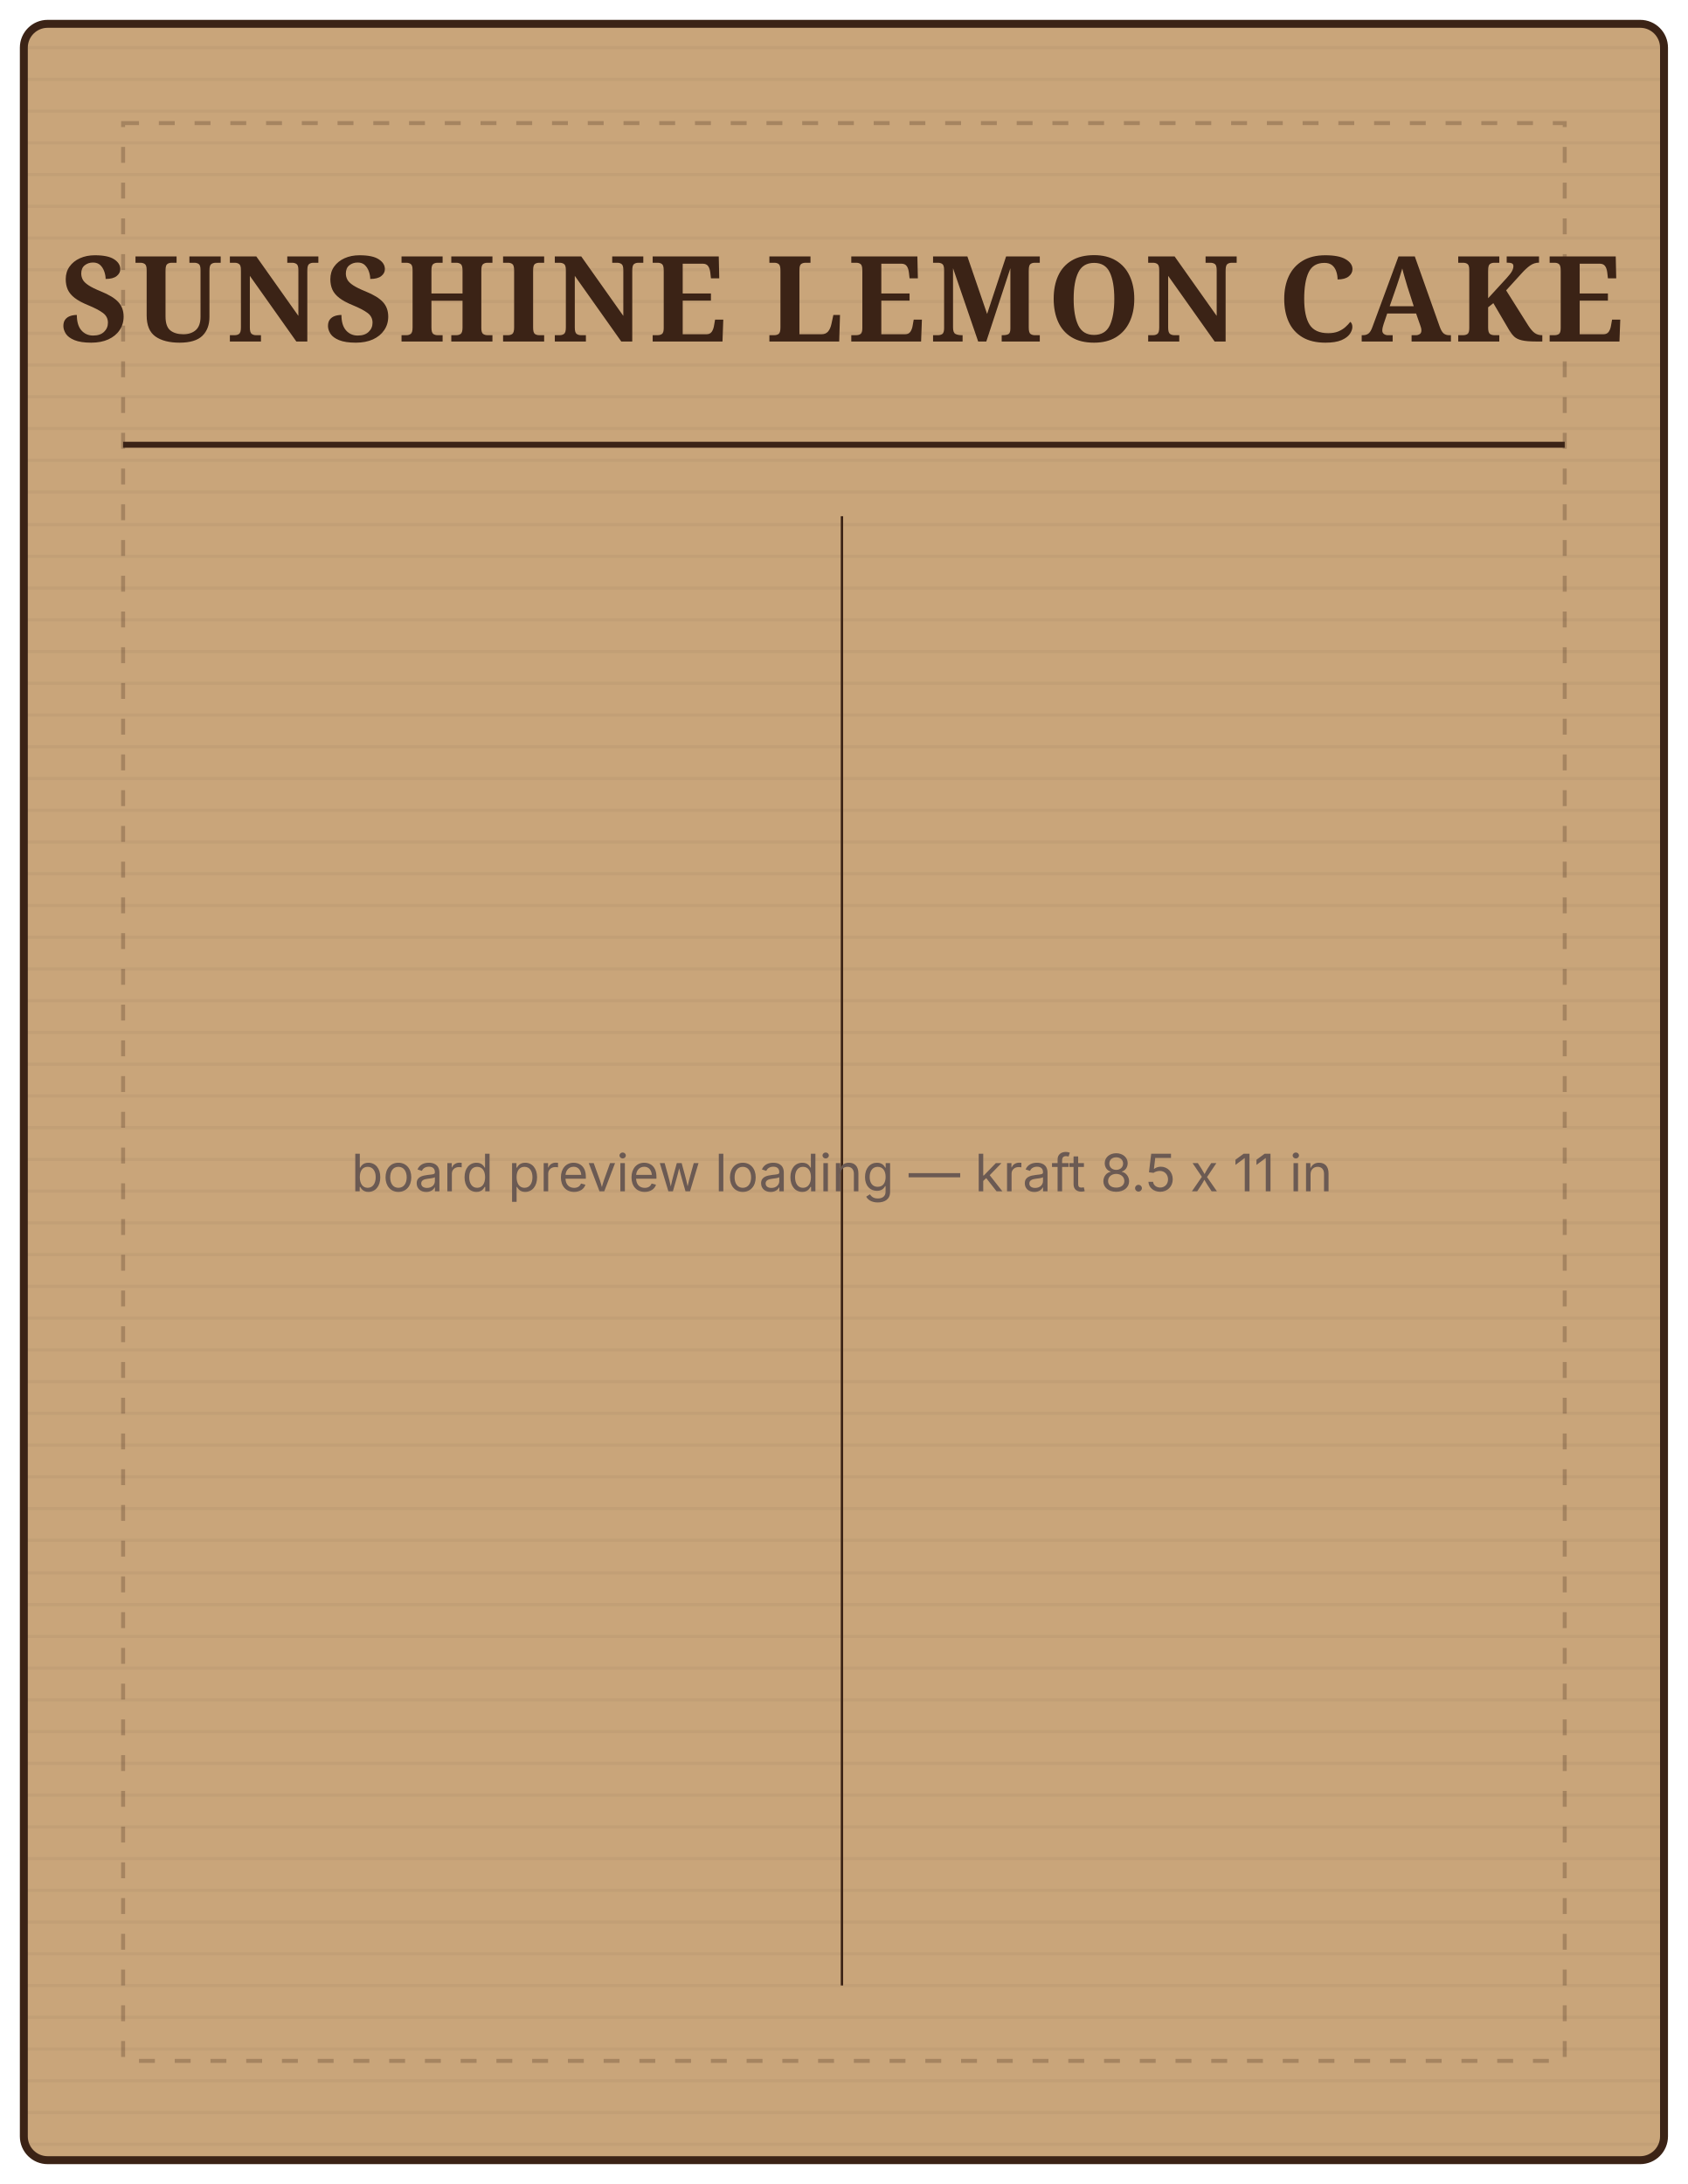
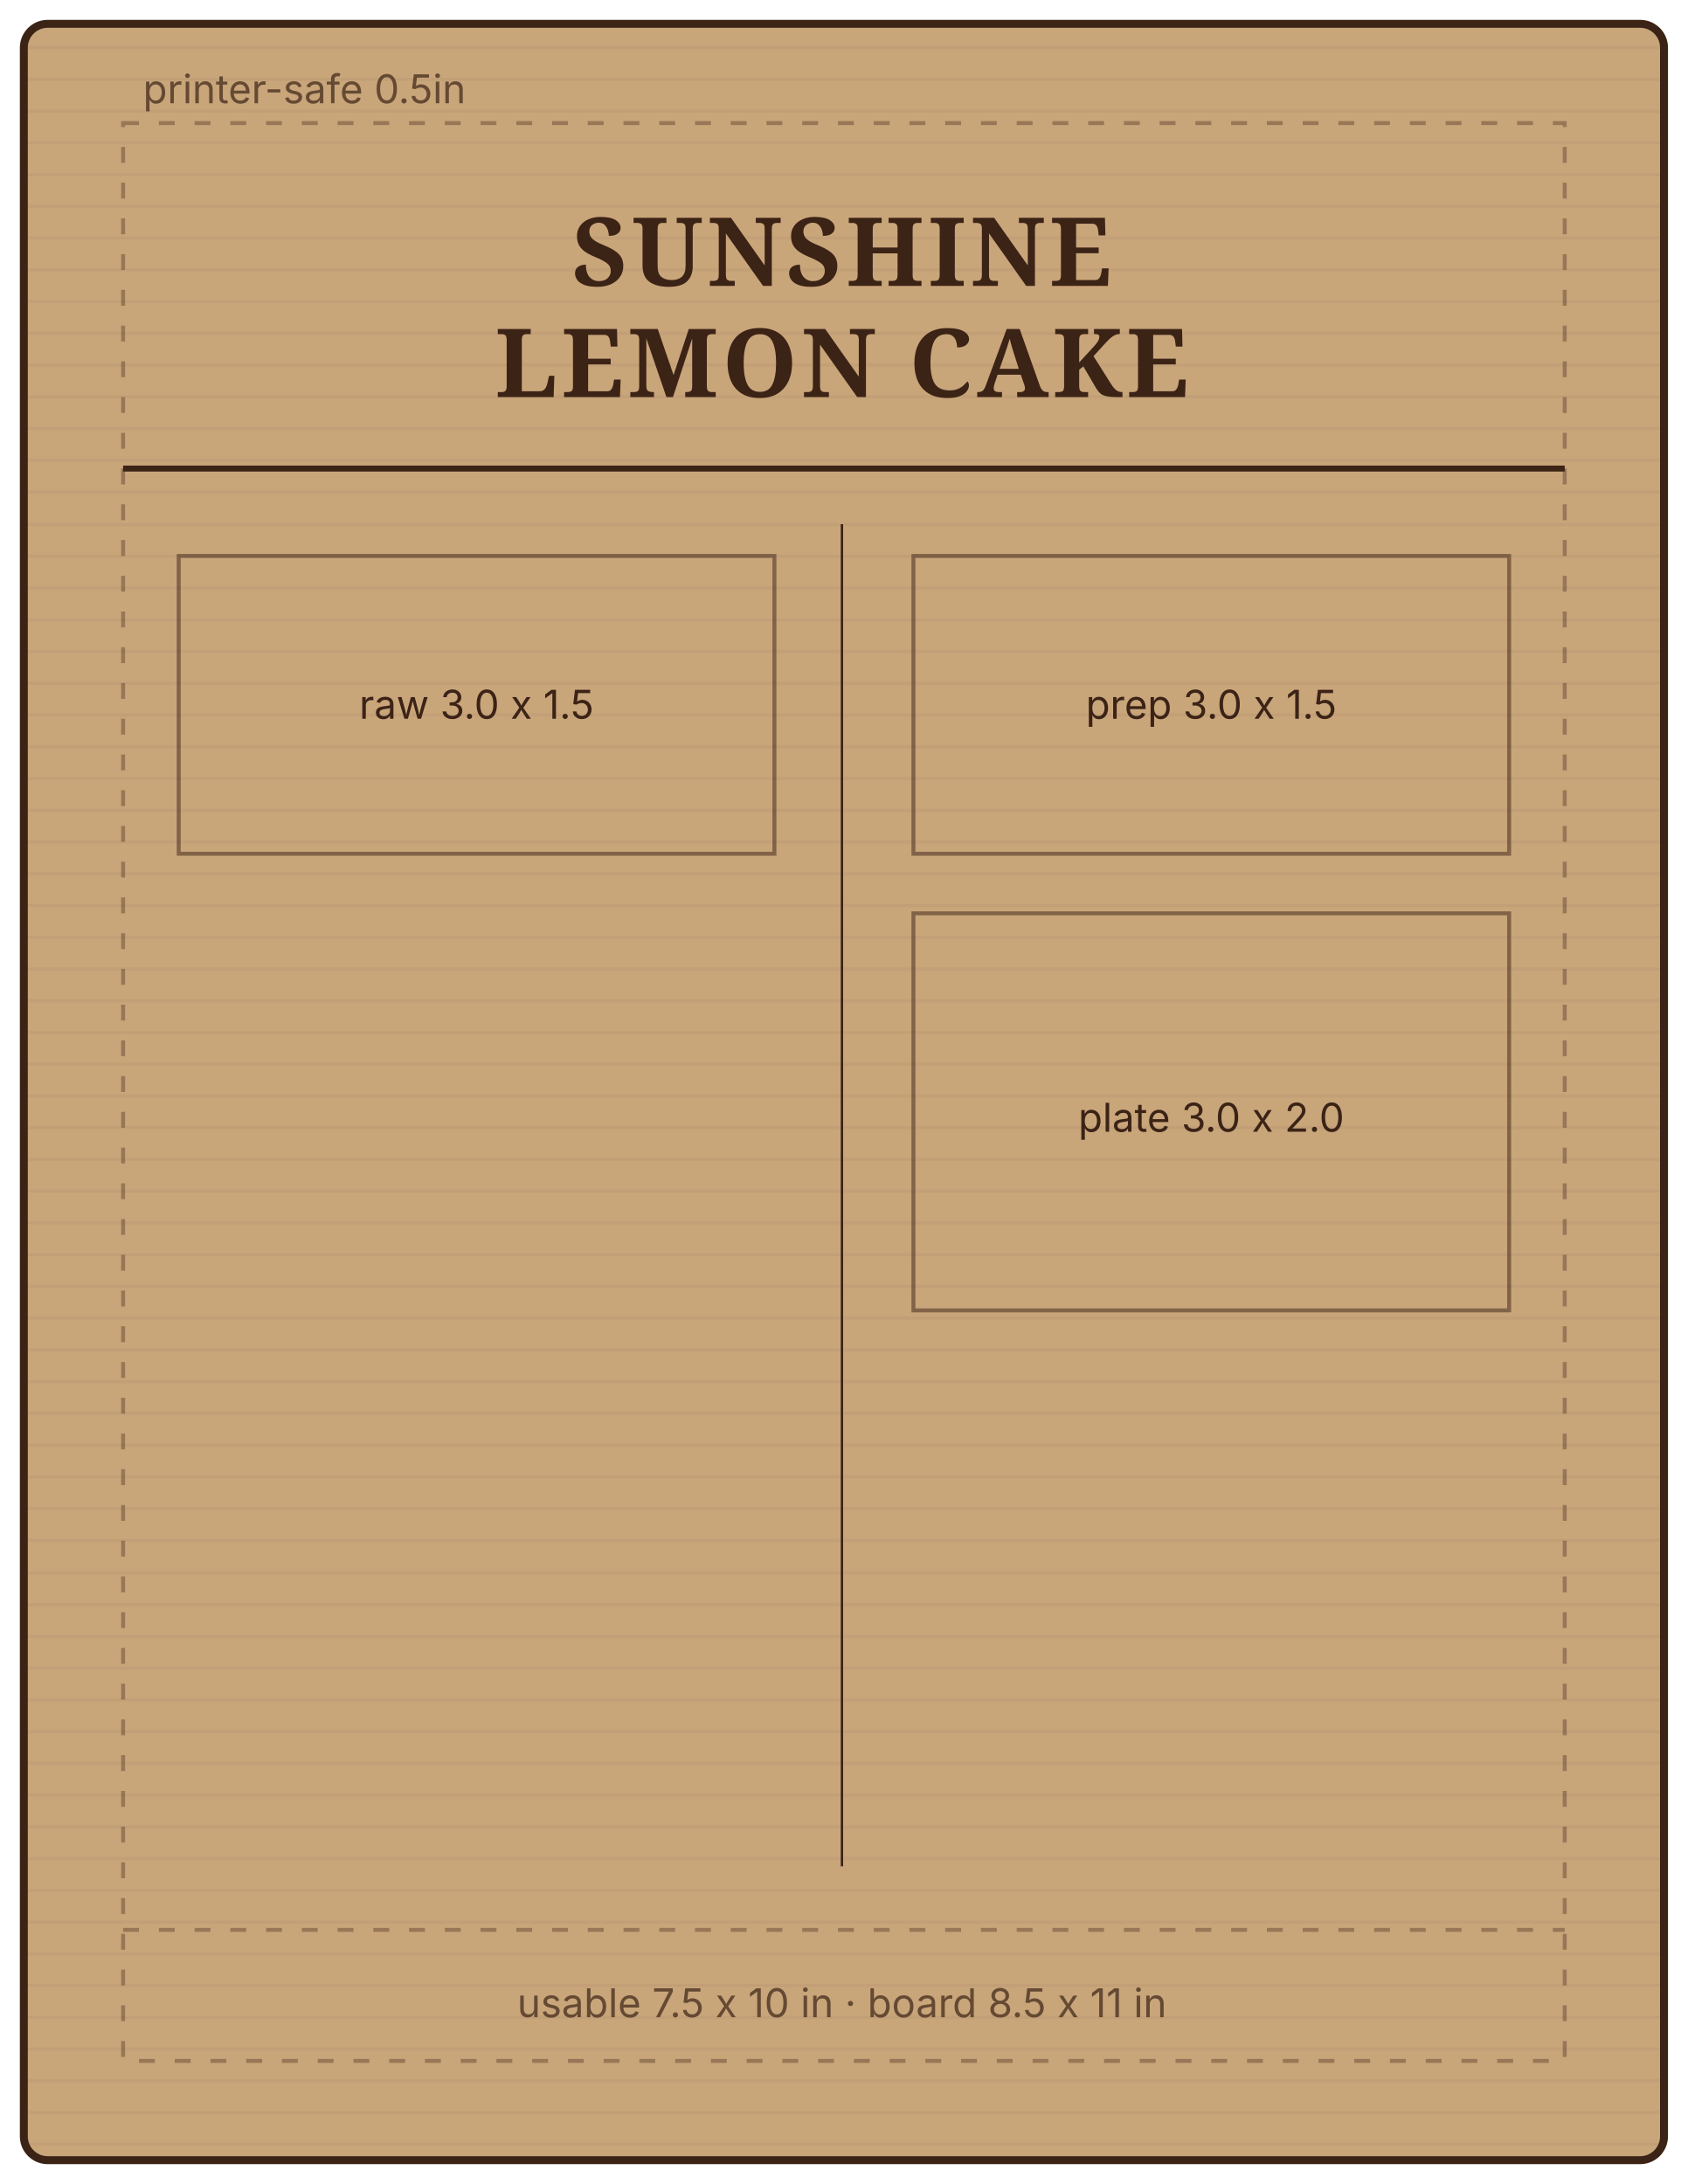
<svg xmlns="http://www.w3.org/2000/svg" viewBox="0 0 425 550" role="img" aria-label="recipe card shown as a 20 point brown kraft board, 8.5 by 11 inches">
  <defs>
    <pattern id="rcFiber" width="24" height="24" patternUnits="userSpaceOnUse">
      <path d="M0 12 H24 M0 4 H24 M0 20 H24" stroke="#624E42" stroke-opacity="0.06" stroke-width="0.8" />
    </pattern>
  </defs>
  <rect x="6" y="6" width="413" height="538" rx="6" fill="#C9A57A" />
  <rect x="6" y="6" width="413" height="538" rx="6" fill="url(#rcFiber)" />
  <rect x="6" y="6" width="413" height="538" rx="6" fill="none" stroke="#3B2316" stroke-width="2" />
-   <rect x="31" y="31" width="363" height="488" fill="none" stroke="#3B2316" stroke-opacity="0.25" stroke-dasharray="4 5" />
-   <text x="212" y="86" text-anchor="middle" font-family="Rockwell, Georgia, serif" font-weight="800" font-size="30" fill="#3B2316" letter-spacing="1">SUNSHINE LEMON CAKE</text>
-   <line x1="31" y1="112" x2="394" y2="112" stroke="#3B2316" stroke-width="1.5" />
-   <line x1="212" y1="130" x2="212" y2="500" stroke="#3B2316" stroke-width="0.6" />
-   <text x="212" y="300" text-anchor="middle" font-family="Inter, sans-serif" font-size="13" fill="#6B5A53">board preview loading — kraft 8.5 x 11 in</text>
+   <rect x="31" y="31" width="363" height="488" fill="none" stroke="#3B2316" stroke-opacity="0.35" stroke-dasharray="4 5" />
+   <text x="36" y="26" font-family="Inter, sans-serif" font-size="10" fill="#3B2316" opacity="0.7">printer-safe 0.5in</text>
+   <text x="212" y="72" text-anchor="middle" font-family="Rockwell, Georgia, serif" font-weight="800" font-size="24" fill="#3B2316" letter-spacing="1">SUNSHINE</text>
+   <text x="212" y="100" text-anchor="middle" font-family="Rockwell, Georgia, serif" font-weight="800" font-size="24" fill="#3B2316" letter-spacing="1">LEMON CAKE</text>
+   <line x1="31" y1="118" x2="394" y2="118" stroke="#3B2316" stroke-width="1.5" />
+   <line x1="212" y1="132" x2="212" y2="470" stroke="#3B2316" stroke-width="0.6" />
+   <rect x="45" y="140" width="150" height="75" fill="none" stroke="#3B2316" stroke-opacity="0.5" />
+   <text x="120" y="181" text-anchor="middle" font-family="Inter, sans-serif" font-size="10" fill="#3B2316">raw 3.0 x 1.5</text>
+   <rect x="230" y="140" width="150" height="75" fill="none" stroke="#3B2316" stroke-opacity="0.5" />
+   <text x="305" y="181" text-anchor="middle" font-family="Inter, sans-serif" font-size="10" fill="#3B2316">prep 3.0 x 1.5</text>
+   <rect x="230" y="230" width="150" height="100" fill="none" stroke="#3B2316" stroke-opacity="0.5" />
+   <text x="305" y="285" text-anchor="middle" font-family="Inter, sans-serif" font-size="10" fill="#3B2316">plate 3.0 x 2.0</text>
+   <line x1="31" y1="486" x2="394" y2="486" stroke="#3B2316" stroke-opacity="0.35" stroke-dasharray="4 5" />
+   <text x="212" y="508" text-anchor="middle" font-family="Inter, sans-serif" font-size="10" fill="#3B2316" opacity="0.7">usable 7.5 x 10 in · board 8.5 x 11 in</text>
</svg>
